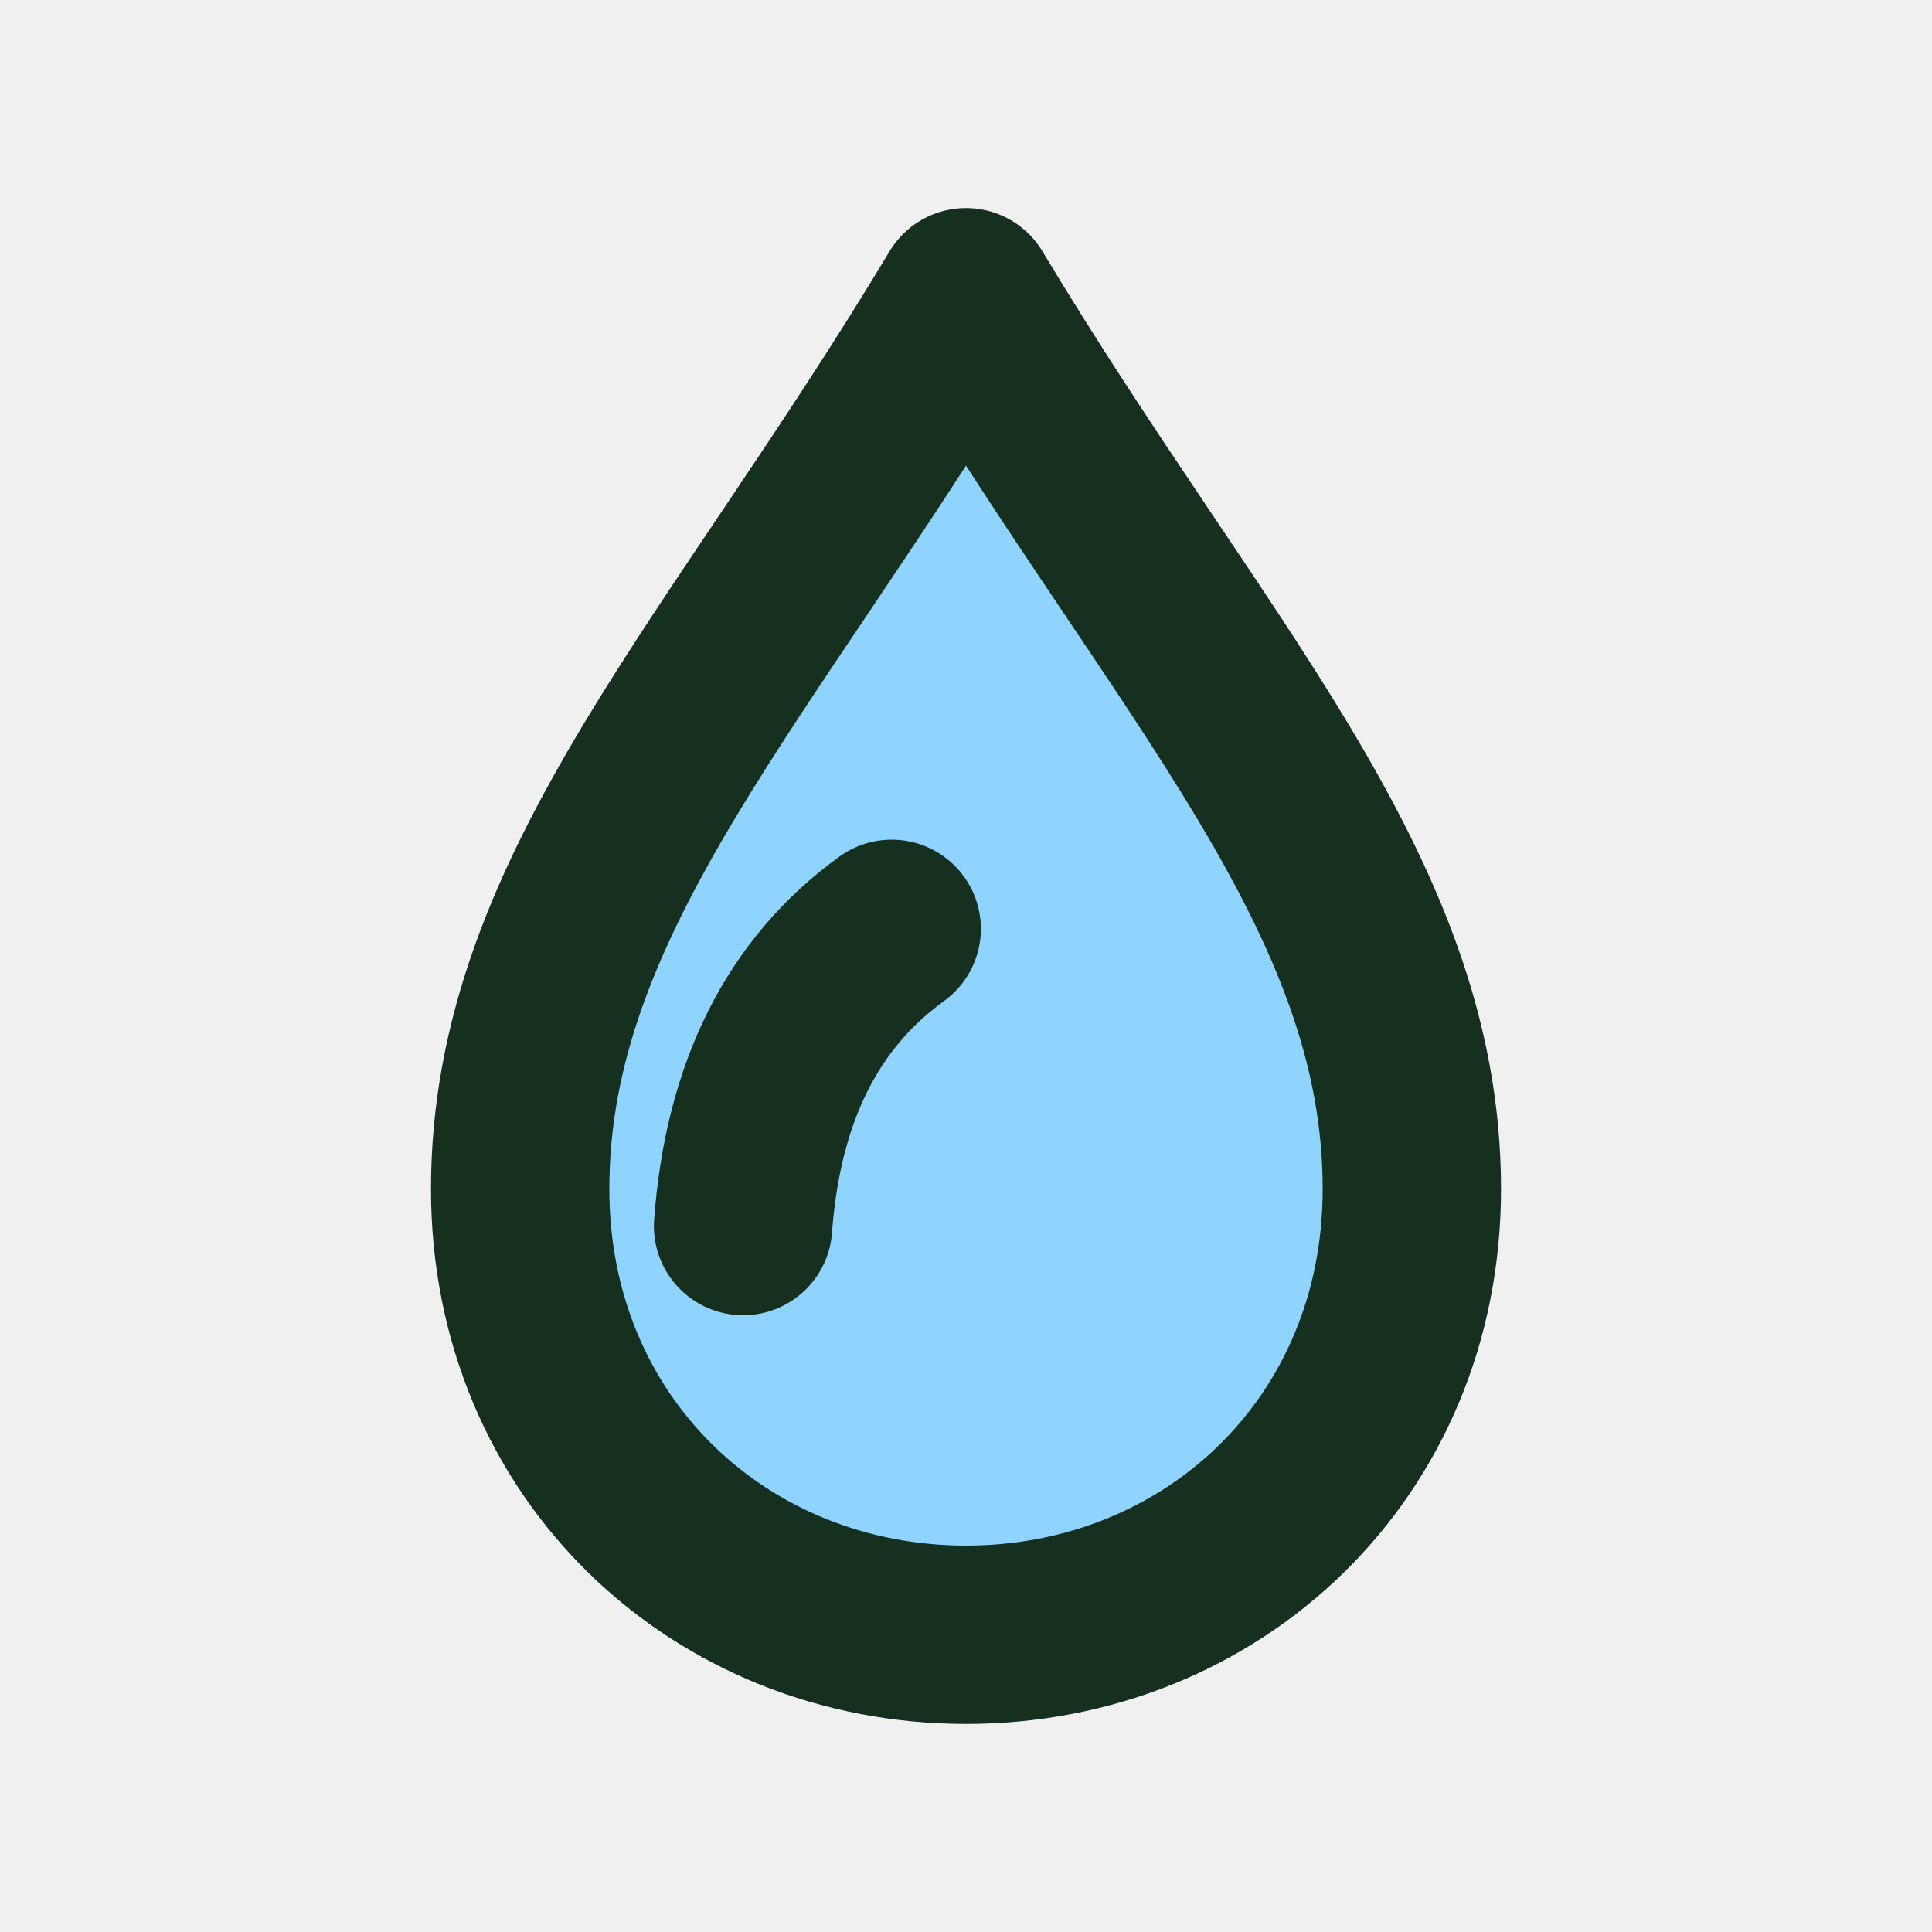
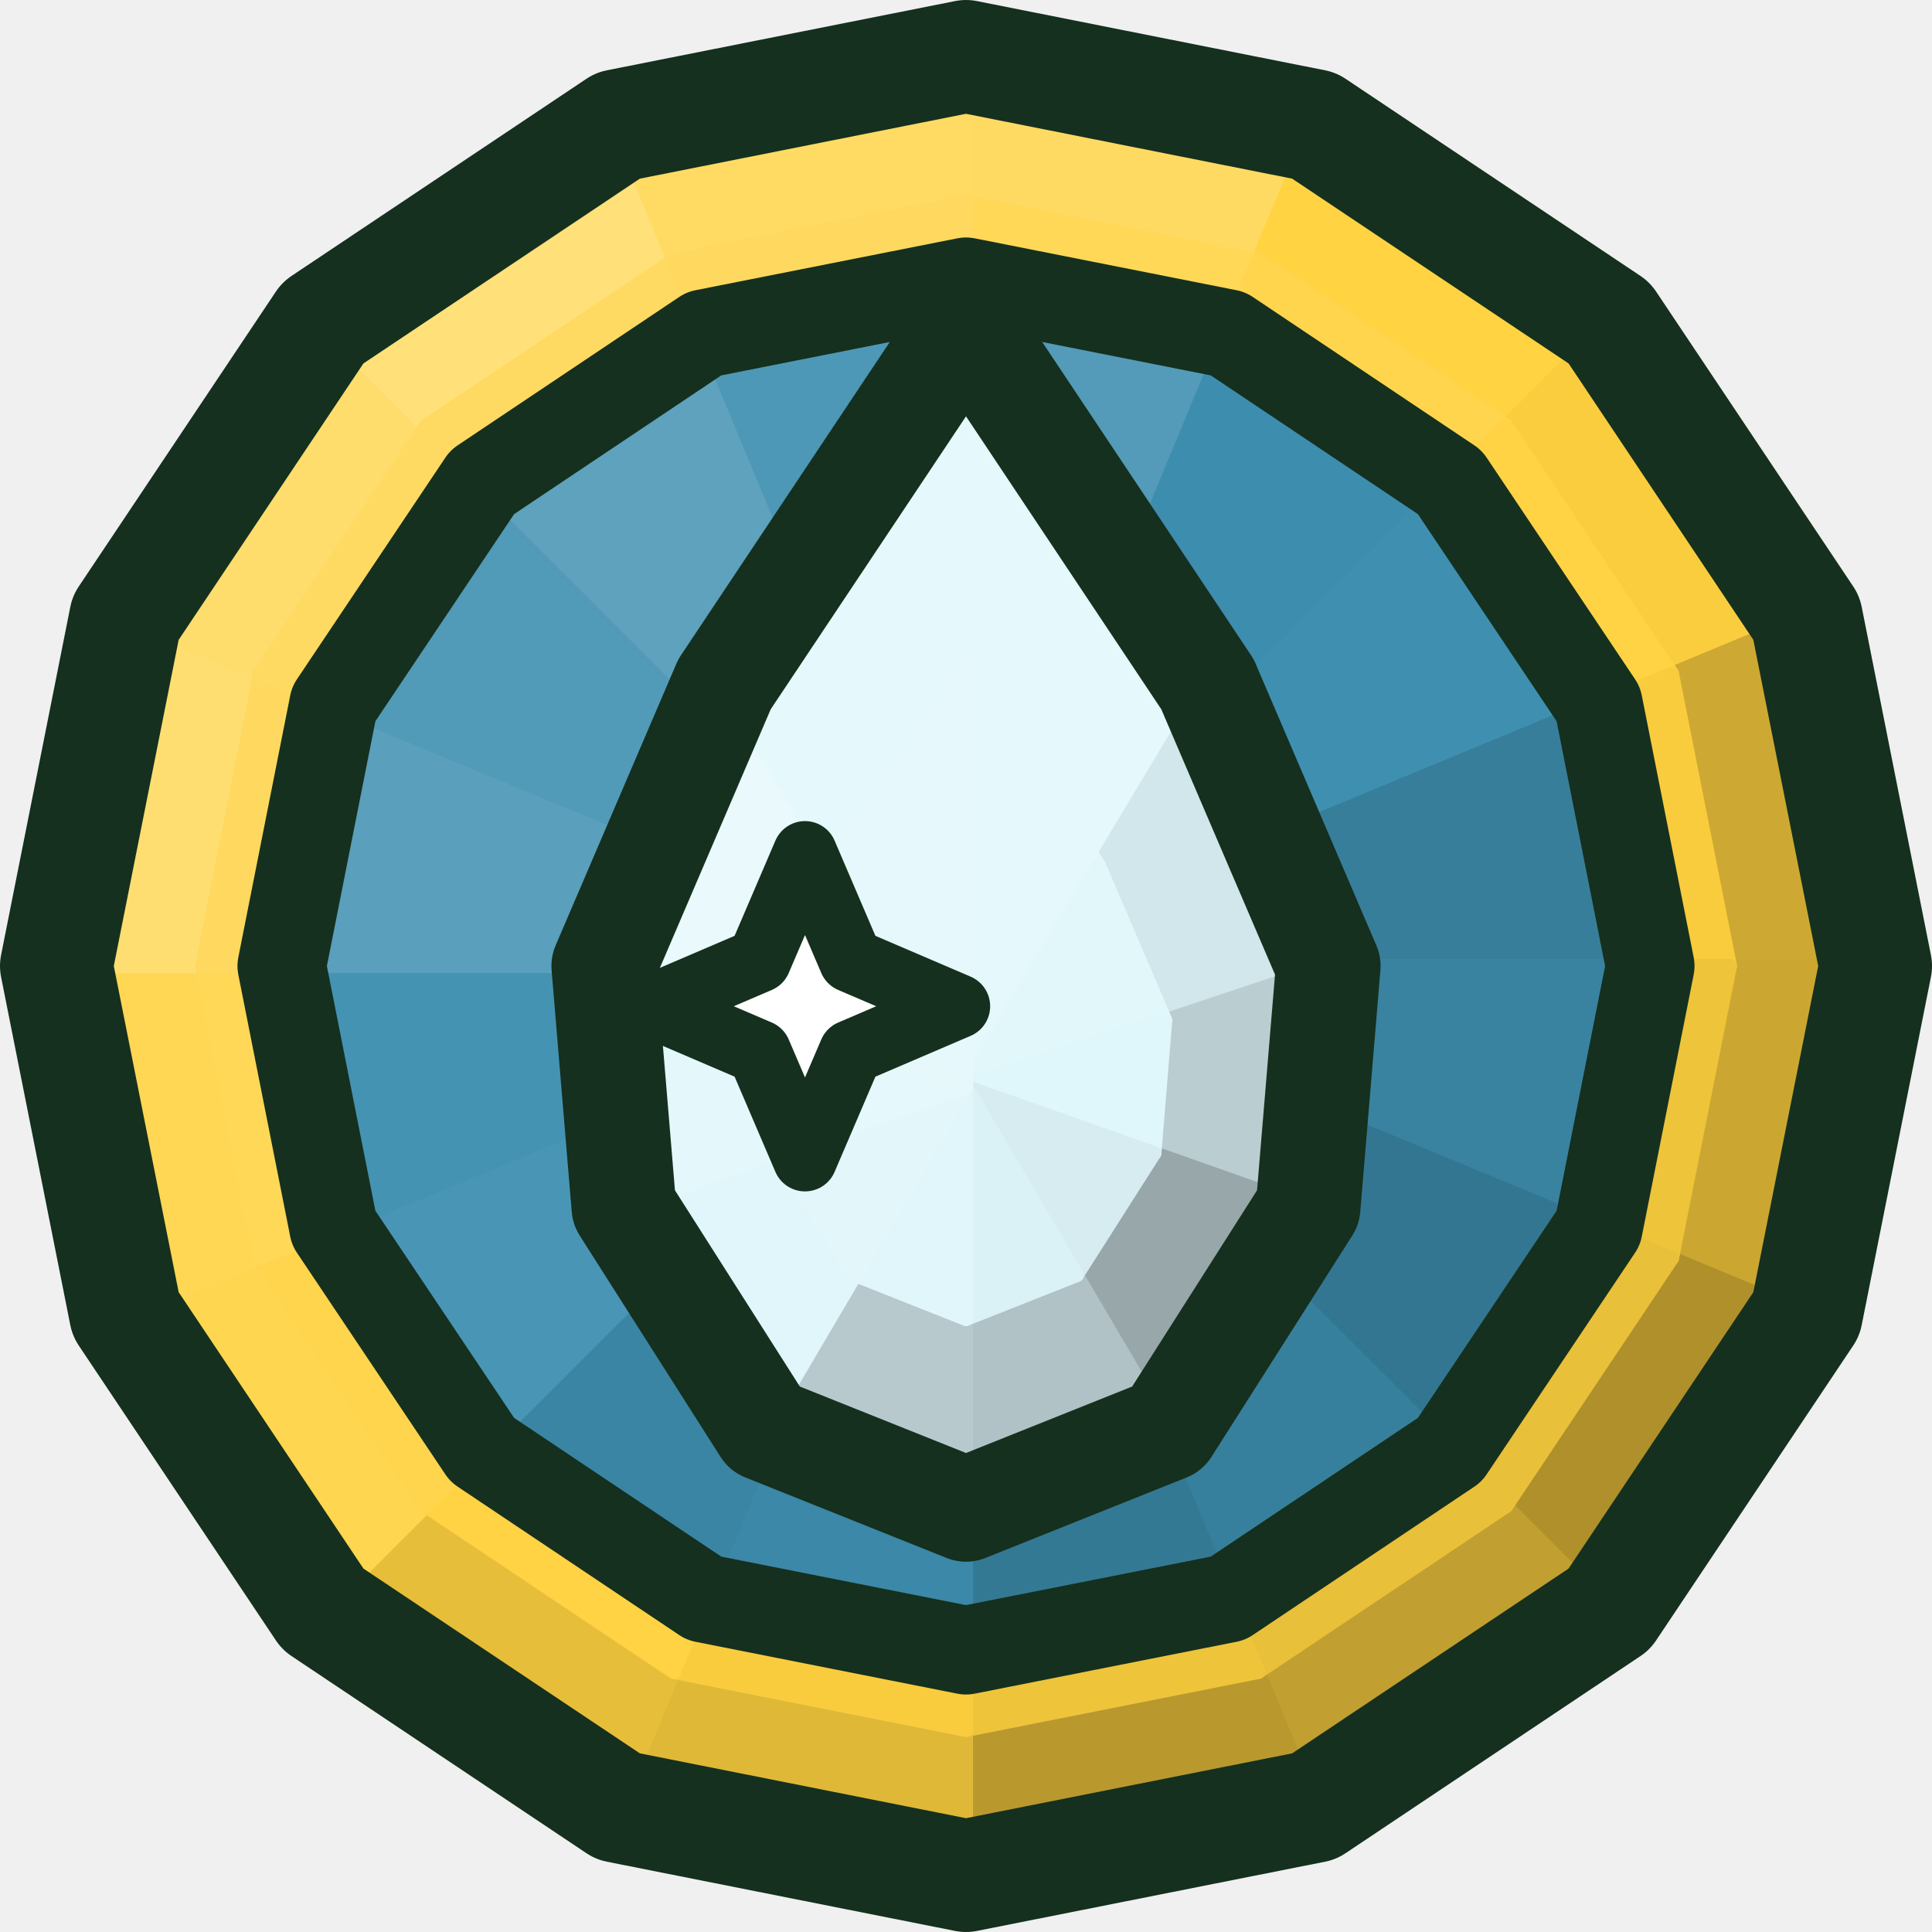
- <svg xmlns="http://www.w3.org/2000/svg" width="24" height="24" viewBox="-1 -1 26 26" fill="none" stroke="#15301E" stroke-width="2.4" stroke-linecap="round" stroke-linejoin="round">
-   <path d="M12 3 C15 8 18 11 18 15 C18 18.5 15.3 21 12 21 C8.7 21 6 18.5 6 15 C6 11 9 8 12 3 Z" fill="#8FD3FF" />
-   <path d="M9 15.5 Q9.2 12.8 11 11.5" fill="none" />
+ <svg xmlns="http://www.w3.org/2000/svg" width="48" height="48" viewBox="0 0 48 48">
+   <defs>
+     <clipPath id="goutte_claire-c0">
+       <polygon points="24.00,1.40 32.65,3.12 39.98,8.02 44.88,15.35 46.60,24.00 44.88,32.65 39.98,39.98 32.65,44.88 24.00,46.60 15.35,44.88 8.02,39.98 3.12,32.65 1.40,24.00 3.12,15.35 8.02,8.02 15.35,3.12" />
+     </clipPath>
+     <clipPath id="goutte_claire-c1">
+       <polygon points="24.00,7.00 30.51,8.29 36.02,11.98 39.71,17.49 41.00,24.00 39.71,30.51 36.02,36.02 30.51,39.71 24.00,41.00 17.49,39.71 11.98,36.02 8.29,30.51 7.00,24.00 8.29,17.49 11.98,11.98 17.49,8.29" />
+     </clipPath>
+     <clipPath id="goutte_claire-c2">
+       <polygon points="24.00,8.00 30.00,17.00 33.00,24.00 32.50,30.00 29.00,35.50 24.00,37.50 19.00,35.50 15.50,30.00 15.00,24.00 18.00,17.00" />
+     </clipPath>
+   </defs>
+   <polygon points="24.00,1.40 32.65,3.12 39.98,8.02 44.88,15.35 46.60,24.00 44.88,32.65 39.98,39.98 32.65,44.88 24.00,46.60 15.35,44.88 8.02,39.98 3.12,32.65 1.40,24.00 3.12,15.35 8.02,8.02 15.35,3.12" fill="#FFD23F" />
+   <g clip-path="url(#goutte_claire-c0)">
+     <polygon points="24.00,1.40 32.65,3.12 31.26,6.46 24.00,5.02" fill="#ffda63" stroke="#ffda63" stroke-width="0.35" stroke-linejoin="round" />
+     <polygon points="32.65,3.12 39.98,8.02 37.42,10.58 31.26,6.46" fill="#ffd342" stroke="#ffd342" stroke-width="0.35" stroke-linejoin="round" />
+     <polygon points="39.98,8.02 44.88,15.35 41.54,16.74 37.42,10.58" fill="#f9cd3d" stroke="#f9cd3d" stroke-width="0.35" stroke-linejoin="round" />
+     <polygon points="44.88,15.35 46.60,24.00 42.98,24.00 41.54,16.74" fill="#cda933" stroke="#cda933" stroke-width="0.35" stroke-linejoin="round" />
+     <polygon points="46.60,24.00 44.88,32.65 41.54,31.26 42.98,24.00" fill="#cba732" stroke="#cba732" stroke-width="0.35" stroke-linejoin="round" />
+     <polygon points="44.88,32.65 39.98,39.98 37.42,37.42 41.54,31.26" fill="#af902b" stroke="#af902b" stroke-width="0.35" stroke-linejoin="round" />
+     <polygon points="39.98,39.98 32.65,44.88 31.26,41.54 37.42,37.42" fill="#c19f30" stroke="#c19f30" stroke-width="0.35" stroke-linejoin="round" />
+     <polygon points="32.65,44.88 24.00,46.60 24.00,42.98 31.26,41.54" fill="#b9992e" stroke="#b9992e" stroke-width="0.35" stroke-linejoin="round" />
+     <polygon points="24.00,46.60 15.35,44.88 16.74,41.54 24.00,42.98" fill="#dfb837" stroke="#dfb837" stroke-width="0.35" stroke-linejoin="round" />
+     <polygon points="15.35,44.88 8.02,39.98 10.58,37.42 16.74,41.54" fill="#e7be39" stroke="#e7be39" stroke-width="0.35" stroke-linejoin="round" />
+     <polygon points="8.02,39.98 3.12,32.65 6.46,31.26 10.58,37.42" fill="#ffd64f" stroke="#ffd64f" stroke-width="0.35" stroke-linejoin="round" />
+     <polygon points="3.12,32.65 1.40,24.00 5.02,24.00 6.46,31.26" fill="#ffd755" stroke="#ffd755" stroke-width="0.35" stroke-linejoin="round" />
+     <polygon points="1.40,24.00 3.12,15.35 6.46,16.74 5.02,24.00" fill="#ffde71" stroke="#ffde71" stroke-width="0.35" stroke-linejoin="round" />
+     <polygon points="3.12,15.35 8.02,8.02 10.58,10.58 6.46,16.74" fill="#ffdd6c" stroke="#ffdd6c" stroke-width="0.35" stroke-linejoin="round" />
+     <polygon points="8.02,8.02 15.35,3.12 16.74,6.46 10.58,10.58" fill="#ffe079" stroke="#ffe079" stroke-width="0.35" stroke-linejoin="round" />
+     <polygon points="15.35,3.12 24.00,1.40 24.00,5.02 16.74,6.46" fill="#ffdb64" stroke="#ffdb64" stroke-width="0.35" stroke-linejoin="round" />
+     <polygon points="24.00,5.02 31.26,6.46 24.00,24.00" fill="#ffd858" stroke="#ffd858" stroke-width="0.35" stroke-linejoin="round" />
+     <polygon points="31.26,6.46 37.42,10.58 24.00,24.00" fill="#ffd54e" stroke="#ffd54e" stroke-width="0.35" stroke-linejoin="round" />
+     <polygon points="37.42,10.58 41.54,16.74 24.00,24.00" fill="#ffd343" stroke="#ffd343" stroke-width="0.35" stroke-linejoin="round" />
+     <polygon points="41.54,16.74 42.98,24.00 24.00,24.00" fill="#f8cc3d" stroke="#f8cc3d" stroke-width="0.35" stroke-linejoin="round" />
+     <polygon points="42.98,24.00 41.54,31.26 24.00,24.00" fill="#eec43b" stroke="#eec43b" stroke-width="0.35" stroke-linejoin="round" />
+     <polygon points="41.54,31.26 37.42,37.42 24.00,24.00" fill="#e9c039" stroke="#e9c039" stroke-width="0.35" stroke-linejoin="round" />
+     <polygon points="37.42,37.42 31.26,41.54 24.00,24.00" fill="#e9c039" stroke="#e9c039" stroke-width="0.35" stroke-linejoin="round" />
+     <polygon points="31.26,41.54 24.00,42.98 24.00,24.00" fill="#eec43b" stroke="#eec43b" stroke-width="0.35" stroke-linejoin="round" />
+     <polygon points="24.00,42.98 16.74,41.54 24.00,24.00" fill="#f8cc3d" stroke="#f8cc3d" stroke-width="0.35" stroke-linejoin="round" />
+     <polygon points="16.74,41.54 10.58,37.42 24.00,24.00" fill="#ffd343" stroke="#ffd343" stroke-width="0.35" stroke-linejoin="round" />
+     <polygon points="10.58,37.42 6.46,31.26 24.00,24.00" fill="#ffd54e" stroke="#ffd54e" stroke-width="0.35" stroke-linejoin="round" />
+     <polygon points="6.46,31.26 5.02,24.00 24.00,24.00" fill="#ffd858" stroke="#ffd858" stroke-width="0.35" stroke-linejoin="round" />
+     <polygon points="5.02,24.00 6.46,16.74 24.00,24.00" fill="#ffd95f" stroke="#ffd95f" stroke-width="0.35" stroke-linejoin="round" />
+     <polygon points="6.46,16.74 10.58,10.58 24.00,24.00" fill="#ffda63" stroke="#ffda63" stroke-width="0.35" stroke-linejoin="round" />
+     <polygon points="10.58,10.58 16.74,6.46 24.00,24.00" fill="#ffda63" stroke="#ffda63" stroke-width="0.35" stroke-linejoin="round" />
+     <polygon points="16.74,6.46 24.00,5.02 24.00,24.00" fill="#ffd95f" stroke="#ffd95f" stroke-width="0.35" stroke-linejoin="round" />
+   </g>
+   <polygon points="24.00,1.40 32.65,3.12 39.98,8.02 44.88,15.35 46.60,24.00 44.88,32.65 39.98,39.98 32.65,44.88 24.00,46.60 15.35,44.88 8.02,39.98 3.12,32.65 1.40,24.00 3.12,15.35 8.02,8.02 15.35,3.12" fill="none" stroke="#15301E" stroke-width="2.8" stroke-linejoin="round" />
+   <polygon points="24.00,7.00 30.51,8.29 36.02,11.98 39.71,17.49 41.00,24.00 39.71,30.51 36.02,36.02 30.51,39.71 24.00,41.00 17.49,39.71 11.98,36.02 8.29,30.51 7.00,24.00 8.29,17.49 11.98,11.98 17.49,8.29" fill="#3E8FB0" />
+   <g clip-path="url(#goutte_claire-c1)">
+     <polygon points="24.00,7.00 30.51,8.29 24.00,24.00" fill="#539bb9" stroke="#539bb9" stroke-width="0.35" stroke-linejoin="round" />
+     <polygon points="30.51,8.29 36.02,11.98 24.00,24.00" fill="#3d8dae" stroke="#3d8dae" stroke-width="0.35" stroke-linejoin="round" />
+     <polygon points="36.02,11.98 39.71,17.49 24.00,24.00" fill="#3f8fb0" stroke="#3f8fb0" stroke-width="0.35" stroke-linejoin="round" />
+     <polygon points="39.71,17.49 41.00,24.00 24.00,24.00" fill="#377e9b" stroke="#377e9b" stroke-width="0.35" stroke-linejoin="round" />
+     <polygon points="41.00,24.00 39.71,30.51 24.00,24.00" fill="#3983a1" stroke="#3983a1" stroke-width="0.35" stroke-linejoin="round" />
+     <polygon points="39.71,30.51 36.02,36.02 24.00,24.00" fill="#337691" stroke="#337691" stroke-width="0.35" stroke-linejoin="round" />
+     <polygon points="36.02,36.02 30.51,39.71 24.00,24.00" fill="#37809d" stroke="#37809d" stroke-width="0.35" stroke-linejoin="round" />
+     <polygon points="30.51,39.71 24.00,41.00 24.00,24.00" fill="#347994" stroke="#347994" stroke-width="0.35" stroke-linejoin="round" />
+     <polygon points="24.00,41.00 17.49,39.71 24.00,24.00" fill="#3b88a8" stroke="#3b88a8" stroke-width="0.35" stroke-linejoin="round" />
+     <polygon points="17.49,39.71 11.98,36.02 24.00,24.00" fill="#3a85a4" stroke="#3a85a4" stroke-width="0.35" stroke-linejoin="round" />
+     <polygon points="11.98,36.02 8.29,30.51 24.00,24.00" fill="#4995b5" stroke="#4995b5" stroke-width="0.35" stroke-linejoin="round" />
+     <polygon points="8.29,30.51 7.00,24.00 24.00,24.00" fill="#4593b3" stroke="#4593b3" stroke-width="0.35" stroke-linejoin="round" />
+     <polygon points="7.00,24.00 8.29,17.49 24.00,24.00" fill="#5a9fbc" stroke="#5a9fbc" stroke-width="0.35" stroke-linejoin="round" />
+     <polygon points="8.29,17.49 11.98,11.98 24.00,24.00" fill="#519ab8" stroke="#519ab8" stroke-width="0.35" stroke-linejoin="round" />
+     <polygon points="11.98,11.98 17.49,8.29 24.00,24.00" fill="#5ea2bd" stroke="#5ea2bd" stroke-width="0.35" stroke-linejoin="round" />
+     <polygon points="17.49,8.29 24.00,7.00 24.00,24.00" fill="#4d98b6" stroke="#4d98b6" stroke-width="0.35" stroke-linejoin="round" />
+   </g>
+   <polygon points="24.00,7.00 30.51,8.29 36.02,11.98 39.71,17.49 41.00,24.00 39.71,30.51 36.02,36.02 30.51,39.71 24.00,41.00 17.49,39.71 11.98,36.02 8.29,30.51 7.00,24.00 8.29,17.49 11.98,11.98 17.49,8.29" fill="none" stroke="#15301E" stroke-width="2.2" stroke-linejoin="round" />
+   <polygon points="24.00,8.00 30.00,17.00 33.00,24.00 32.50,30.00 29.00,35.50 24.00,37.50 19.00,35.50 15.50,30.00 15.00,24.00 18.00,17.00" fill="#DFF6FA" />
+   <g clip-path="url(#goutte_claire-c2)">
+     <polygon points="24.00,8.00 30.00,17.00 27.30,21.50 24.00,16.55" fill="#e5f8fb" stroke="#e5f8fb" stroke-width="0.35" stroke-linejoin="round" />
+     <polygon points="30.00,17.00 33.00,24.00 28.95,25.35 27.30,21.50" fill="#d2e7eb" stroke="#d2e7eb" stroke-width="0.35" stroke-linejoin="round" />
+     <polygon points="33.00,24.00 32.50,30.00 28.68,28.65 28.95,25.35" fill="#bacdd0" stroke="#bacdd0" stroke-width="0.35" stroke-linejoin="round" />
+     <polygon points="32.50,30.00 29.00,35.50 26.75,31.68 28.68,28.65" fill="#98a7aa" stroke="#98a7aa" stroke-width="0.35" stroke-linejoin="round" />
+     <polygon points="29.00,35.50 24.00,37.50 24.00,32.77 26.75,31.68" fill="#b0c2c5" stroke="#b0c2c5" stroke-width="0.35" stroke-linejoin="round" />
+     <polygon points="24.00,37.50 19.00,35.50 21.25,31.68 24.00,32.77" fill="#b7c9cd" stroke="#b7c9cd" stroke-width="0.35" stroke-linejoin="round" />
+     <polygon points="19.00,35.50 15.50,30.00 19.32,28.65 21.25,31.68" fill="#e1f6fa" stroke="#e1f6fa" stroke-width="0.35" stroke-linejoin="round" />
+     <polygon points="15.50,30.00 15.00,24.00 19.05,25.35 19.32,28.65" fill="#e4f7fb" stroke="#e4f7fb" stroke-width="0.35" stroke-linejoin="round" />
+     <polygon points="15.00,24.00 18.00,17.00 20.70,21.50 19.05,25.35" fill="#e9f9fc" stroke="#e9f9fc" stroke-width="0.35" stroke-linejoin="round" />
+     <polygon points="18.00,17.00 24.00,8.00 24.00,16.55 20.70,21.50" fill="#e5f8fb" stroke="#e5f8fb" stroke-width="0.35" stroke-linejoin="round" />
+     <polygon points="24.00,16.55 27.30,21.50 24.00,27.00" fill="#e5f8fb" stroke="#e5f8fb" stroke-width="0.35" stroke-linejoin="round" />
+     <polygon points="27.30,21.50 28.95,25.35 24.00,27.00" fill="#e2f7fa" stroke="#e2f7fa" stroke-width="0.35" stroke-linejoin="round" />
+     <polygon points="28.95,25.35 28.68,28.65 24.00,27.00" fill="#dff6fa" stroke="#dff6fa" stroke-width="0.35" stroke-linejoin="round" />
+     <polygon points="28.68,28.65 26.75,31.68 24.00,27.00" fill="#d6ecf0" stroke="#d6ecf0" stroke-width="0.35" stroke-linejoin="round" />
+     <polygon points="26.75,31.68 24.00,32.77 24.00,27.00" fill="#daf1f5" stroke="#daf1f5" stroke-width="0.35" stroke-linejoin="round" />
+     <polygon points="24.00,32.77 21.25,31.68 24.00,27.00" fill="#e0f6fa" stroke="#e0f6fa" stroke-width="0.35" stroke-linejoin="round" />
+     <polygon points="21.25,31.68 19.32,28.65 24.00,27.00" fill="#e3f7fb" stroke="#e3f7fb" stroke-width="0.35" stroke-linejoin="round" />
+     <polygon points="19.32,28.65 19.05,25.35 24.00,27.00" fill="#e5f8fb" stroke="#e5f8fb" stroke-width="0.35" stroke-linejoin="round" />
+     <polygon points="19.05,25.35 20.70,21.50 24.00,27.00" fill="#e7f8fb" stroke="#e7f8fb" stroke-width="0.35" stroke-linejoin="round" />
+     <polygon points="20.70,21.50 24.00,16.55 24.00,27.00" fill="#e6f8fb" stroke="#e6f8fb" stroke-width="0.35" stroke-linejoin="round" />
+   </g>
+   <polygon points="24.00,8.00 30.00,17.00 33.00,24.00 32.50,30.00 29.00,35.50 24.00,37.50 19.00,35.50 15.50,30.00 15.00,24.00 18.00,17.00" fill="none" stroke="#15301E" stroke-width="2.6" stroke-linejoin="round" />
+   <polygon points="20.00,21.20 21.14,23.86 23.80,25.00 21.14,26.14 20.00,28.80 18.86,26.14 16.20,25.00 18.86,23.86" fill="#FFFFFF" stroke="#15301E" stroke-width="1.6" stroke-linejoin="round" />
</svg>
